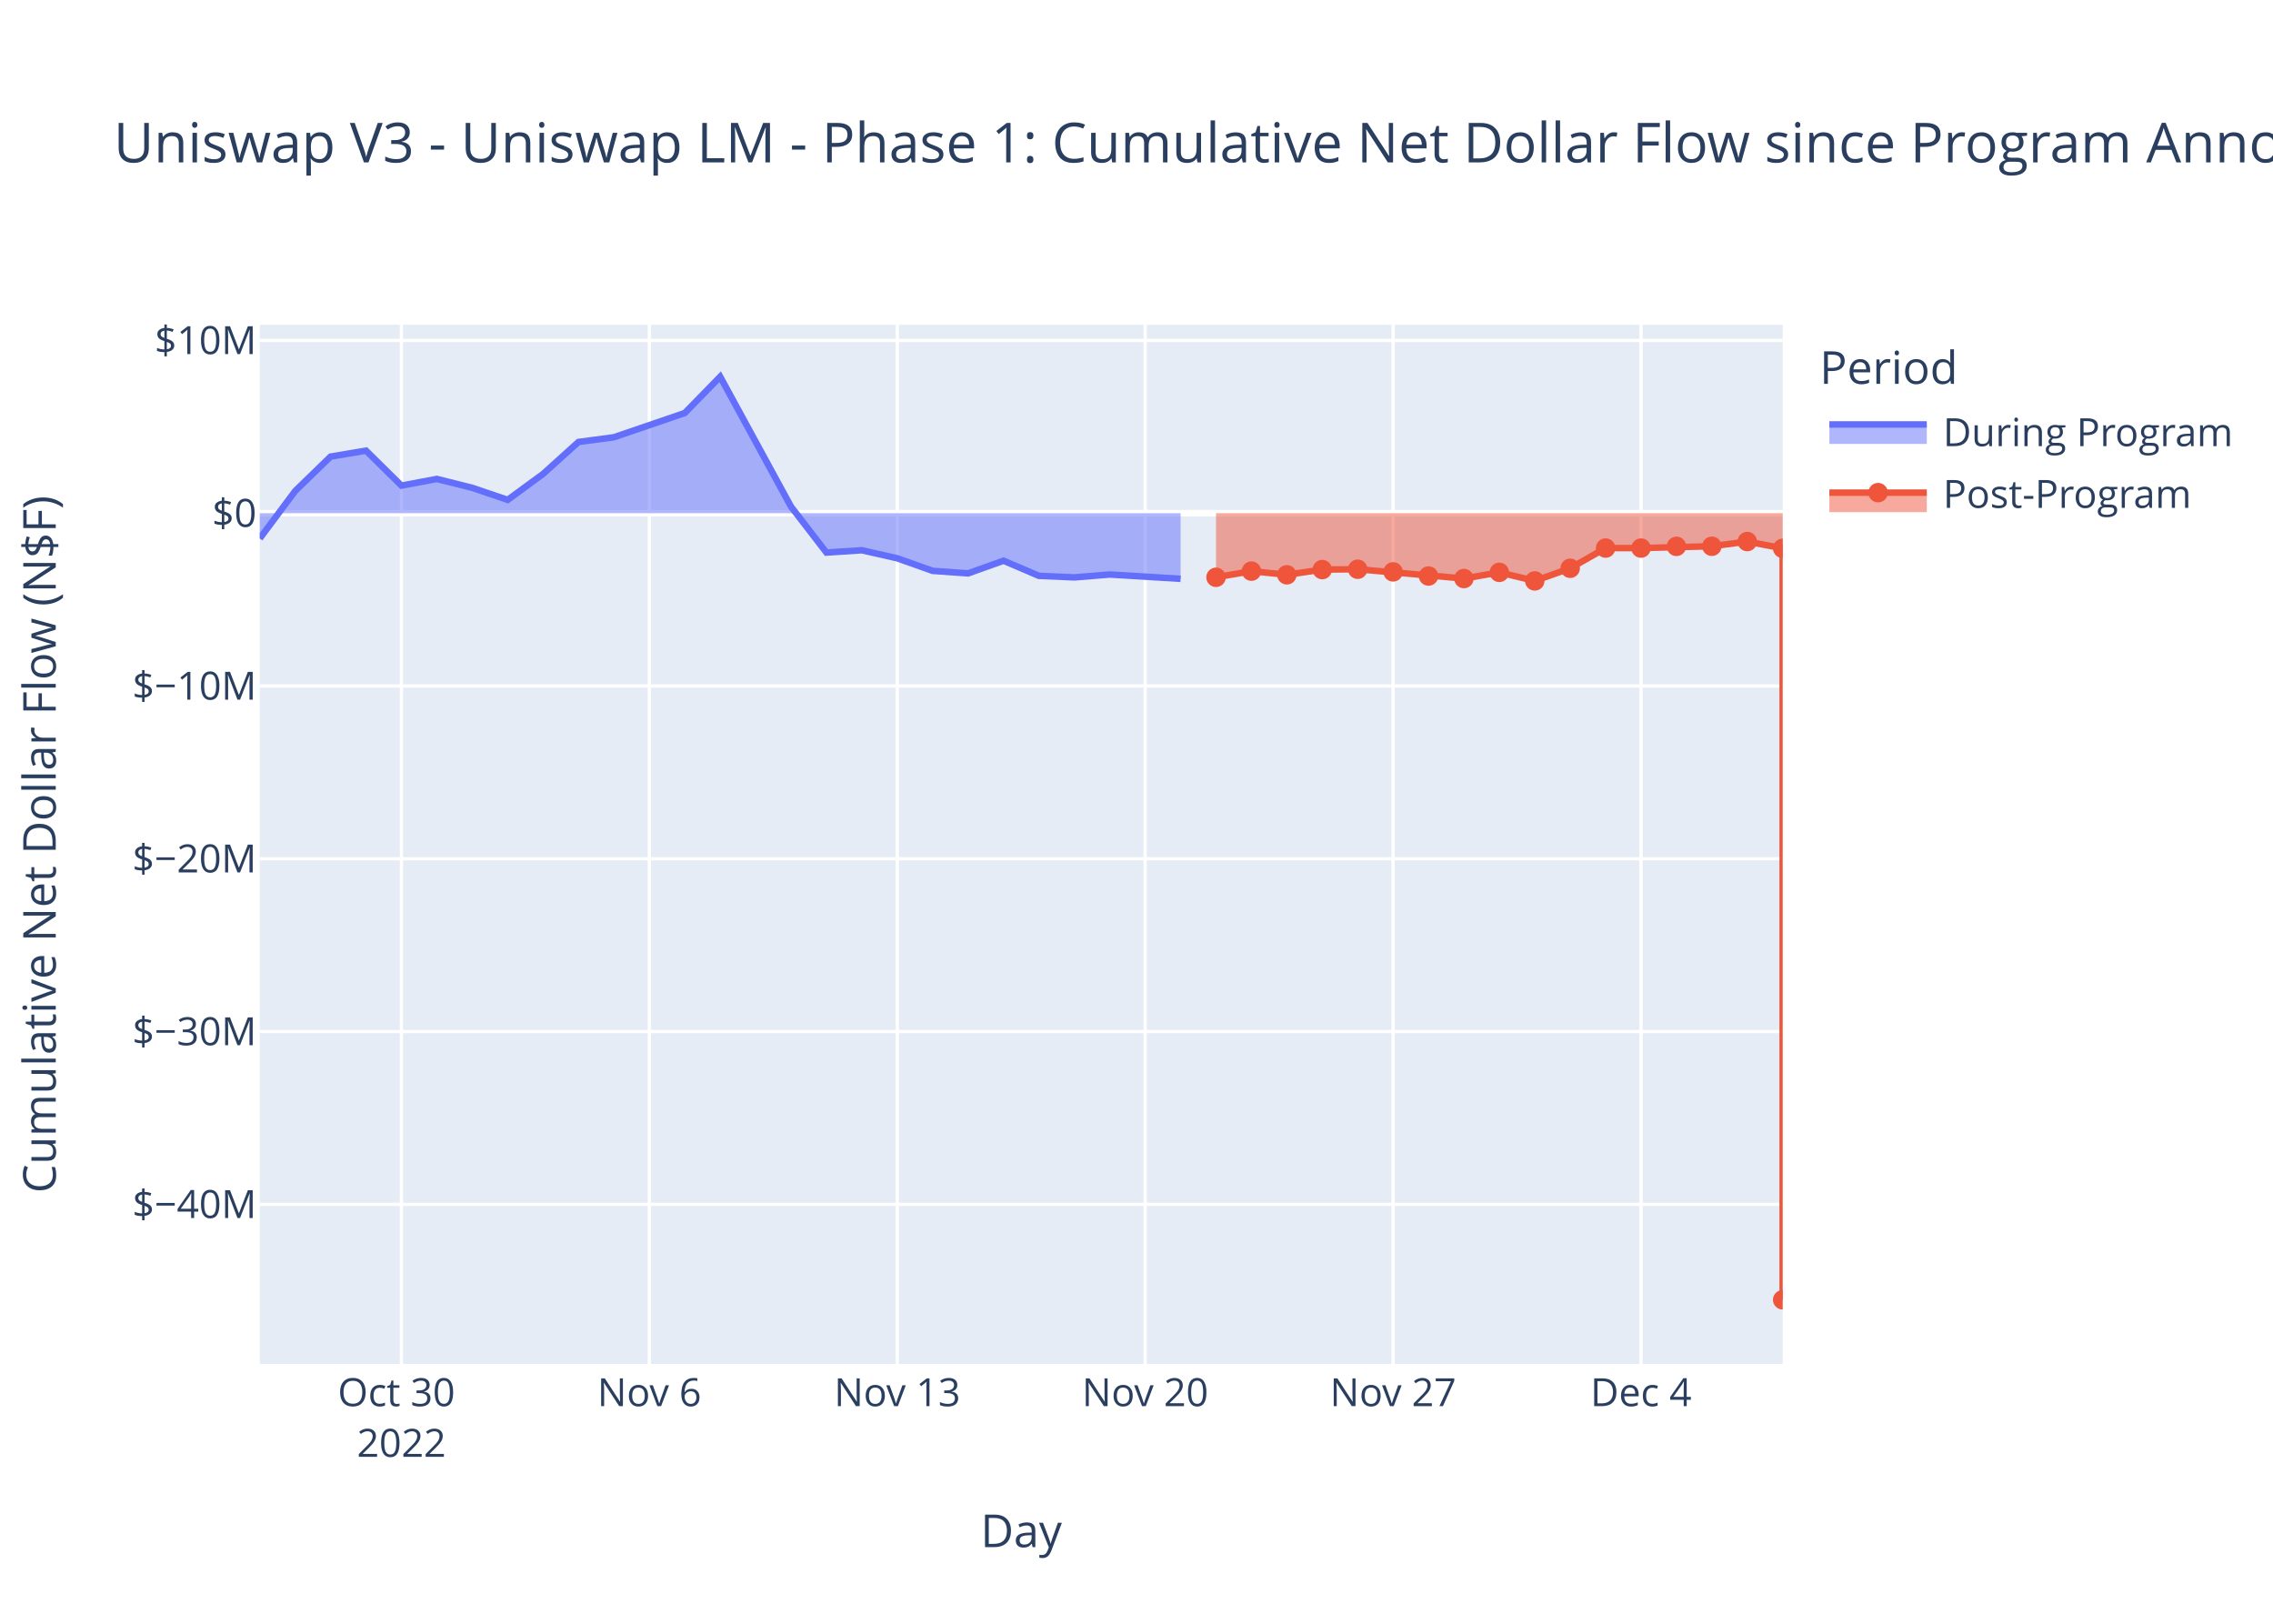
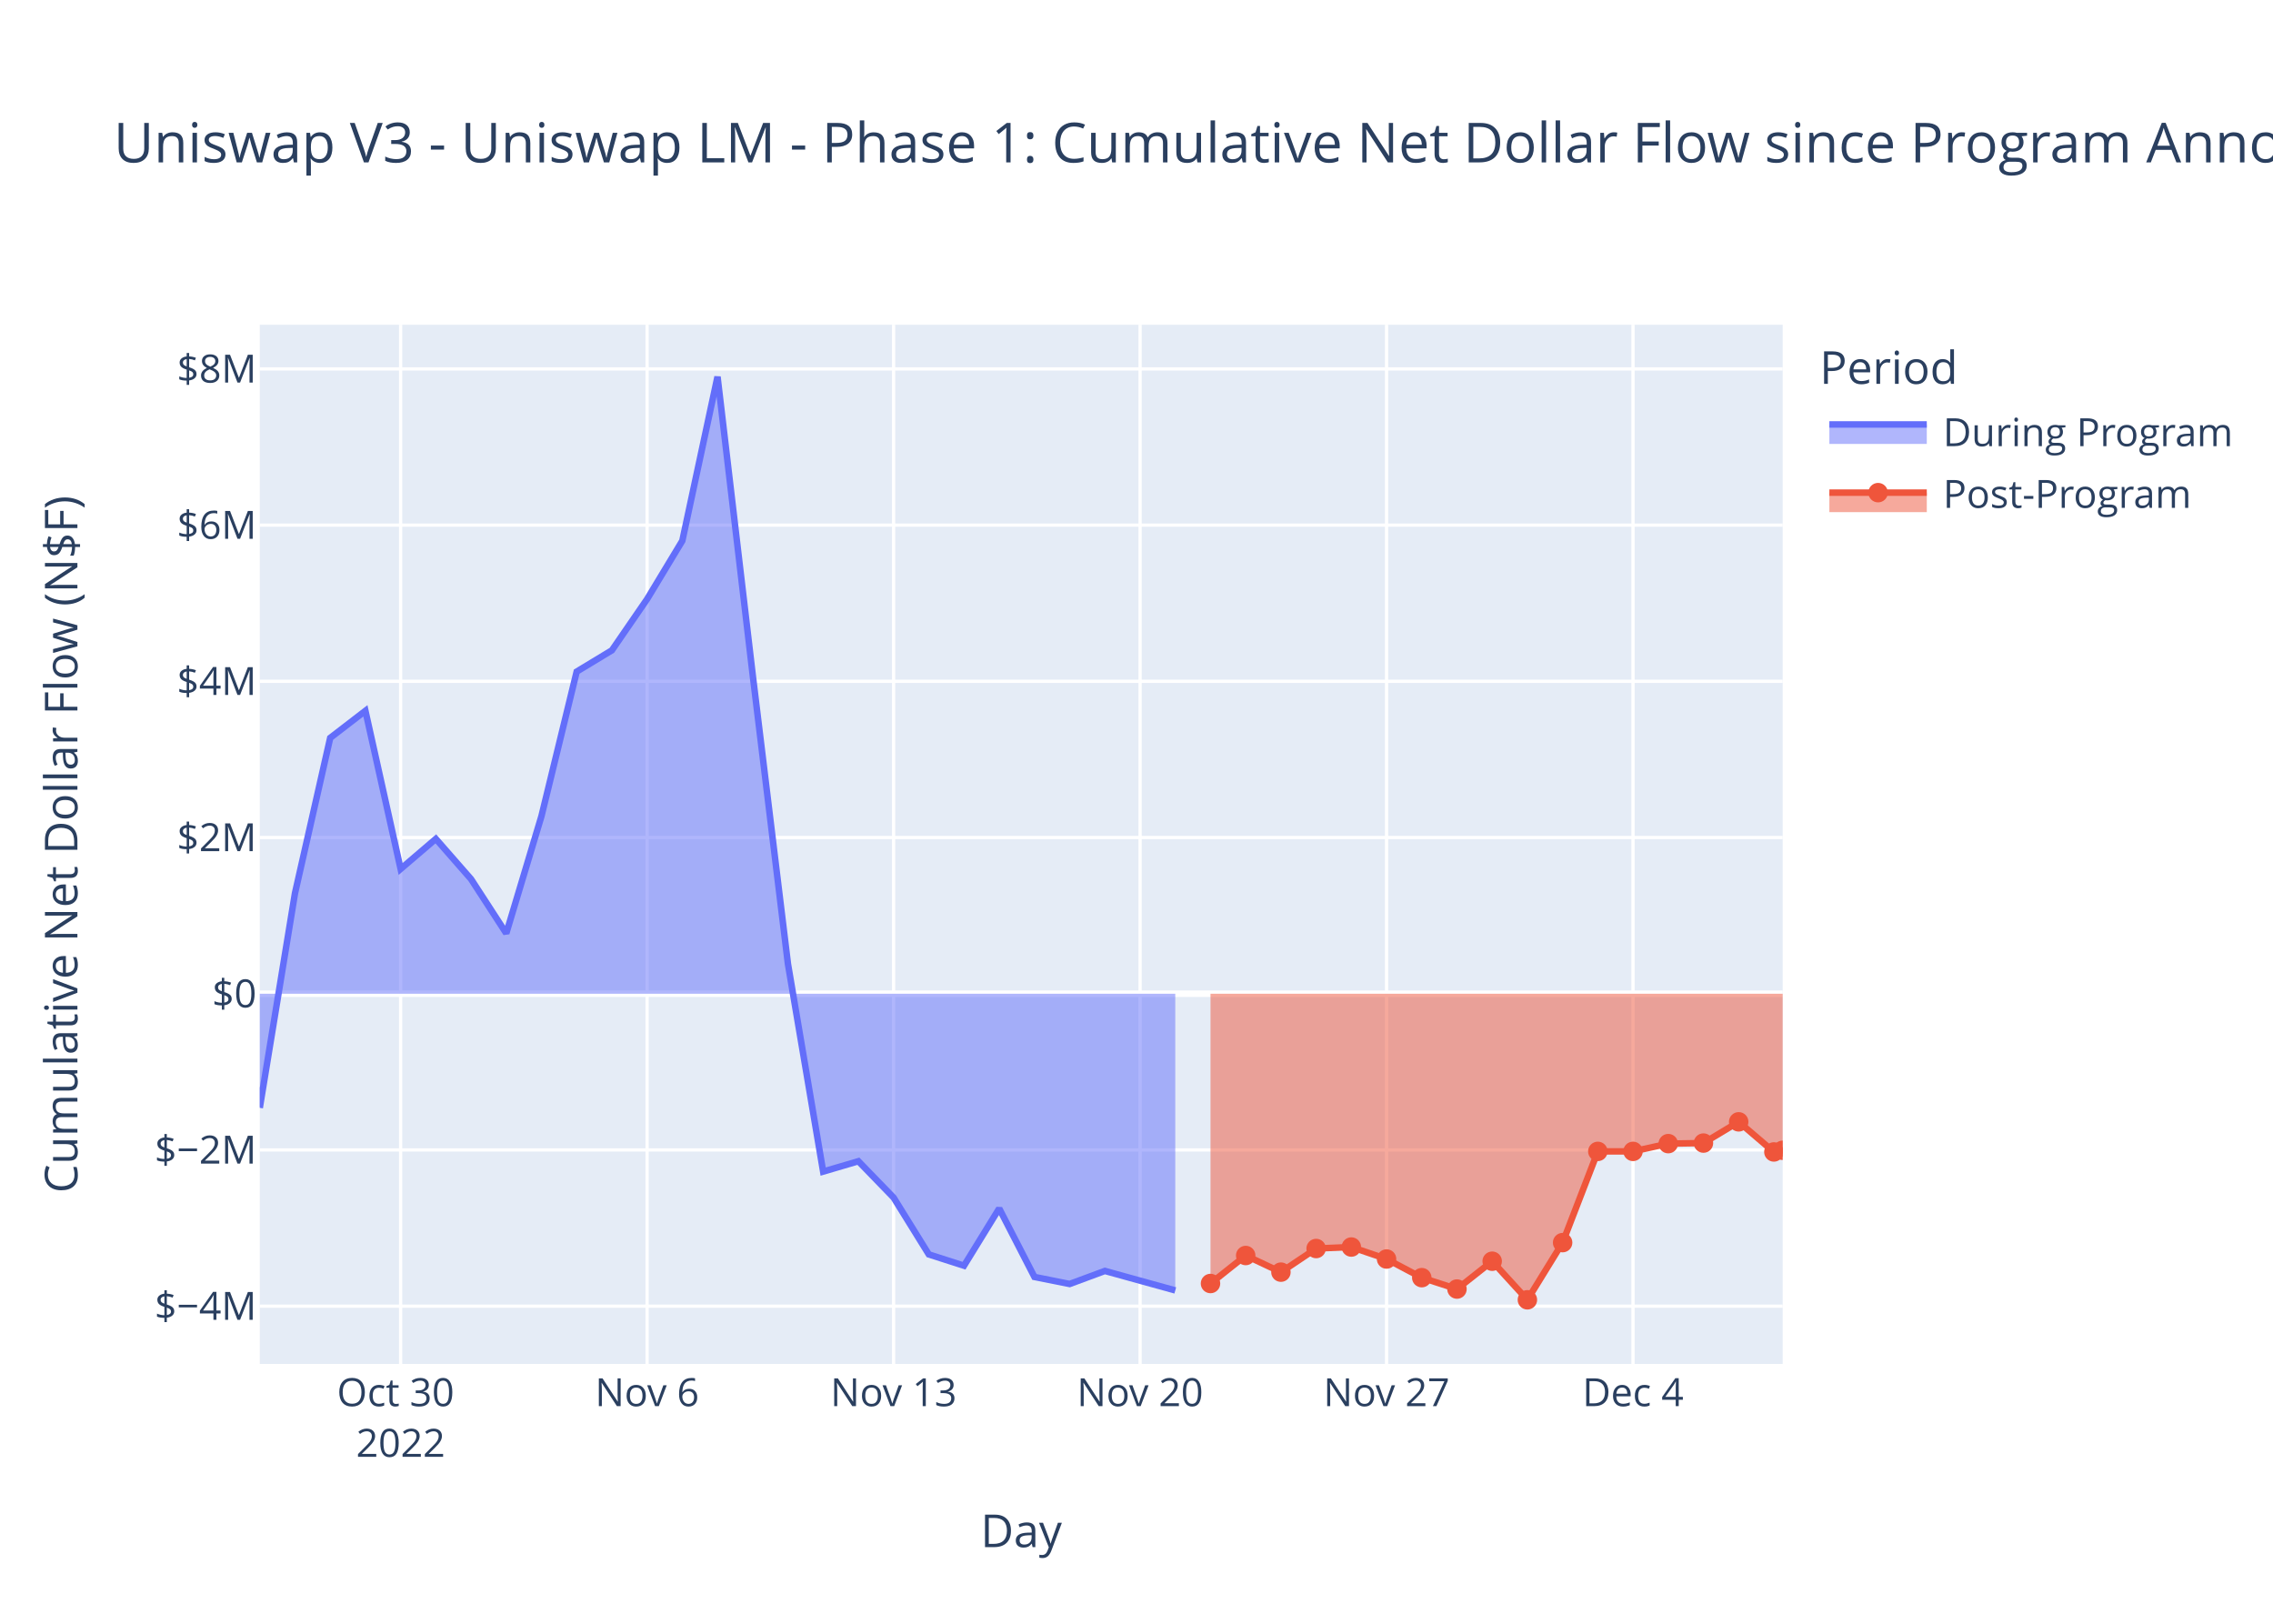
<svg xmlns="http://www.w3.org/2000/svg" class="main-svg" width="700" height="500" style="" viewBox="0 0 700 500">
  <rect x="0" y="0" width="700" height="500" style="fill: rgb(255, 255, 255); fill-opacity: 1;" />
-   <defs id="defs-672816">
+   <defs id="defs-25b6f7">
    <g class="clips">
-       <clipPath id="clip672816xyplot" class="plotclip">
+       <clipPath id="clip25b6f7xyplot" class="plotclip">
        <rect width="469" height="320" />
      </clipPath>
-       <clipPath class="axesclip" id="clip672816x">
+       <clipPath class="axesclip" id="clip25b6f7x">
        <rect x="80" y="0" width="469" height="500" />
      </clipPath>
-       <clipPath class="axesclip" id="clip672816y">
+       <clipPath class="axesclip" id="clip25b6f7y">
        <rect x="0" y="100" width="700" height="320" />
      </clipPath>
-       <clipPath class="axesclip" id="clip672816xy">
+       <clipPath class="axesclip" id="clip25b6f7xy">
        <rect x="80" y="100" width="469" height="320" />
      </clipPath>
    </g>
    <g class="gradients" />
    <g class="patterns" />
  </defs>
  <g class="bglayer">
    <rect class="bg" x="80" y="100" width="469" height="320" style="fill: rgb(229, 236, 246); fill-opacity: 1; stroke-width: 0;" />
  </g>
  <g class="layer-below">
    <g class="imagelayer" />
    <g class="shapelayer" />
  </g>
  <g class="cartesianlayer">
    <g class="subplot xy">
      <g class="layer-subplot">
        <g class="shapelayer" />
        <g class="imagelayer" />
      </g>
      <g class="minor-gridlayer">
        <g class="x" />
        <g class="y" />
      </g>
      <g class="gridlayer">
        <g class="x">
-           <path class="xgrid crisp" transform="translate(123.63,0)" d="M0,100v320" style="stroke: rgb(255, 255, 255); stroke-opacity: 1; stroke-width: 1px;" />
-           <path class="xgrid crisp" transform="translate(199.98,0)" d="M0,100v320" style="stroke: rgb(255, 255, 255); stroke-opacity: 1; stroke-width: 1px;" />
-           <path class="xgrid crisp" transform="translate(276.33,0)" d="M0,100v320" style="stroke: rgb(255, 255, 255); stroke-opacity: 1; stroke-width: 1px;" />
-           <path class="xgrid crisp" transform="translate(352.67,0)" d="M0,100v320" style="stroke: rgb(255, 255, 255); stroke-opacity: 1; stroke-width: 1px;" />
-           <path class="xgrid crisp" transform="translate(429.02,0)" d="M0,100v320" style="stroke: rgb(255, 255, 255); stroke-opacity: 1; stroke-width: 1px;" />
-           <path class="xgrid crisp" transform="translate(505.37,0)" d="M0,100v320" style="stroke: rgb(255, 255, 255); stroke-opacity: 1; stroke-width: 1px;" />
+           <path class="xgrid crisp" transform="translate(123.38,0)" d="M0,100v320" style="stroke: rgb(255, 255, 255); stroke-opacity: 1; stroke-width: 1px;" />
+           <path class="xgrid crisp" transform="translate(199.28,0)" d="M0,100v320" style="stroke: rgb(255, 255, 255); stroke-opacity: 1; stroke-width: 1px;" />
+           <path class="xgrid crisp" transform="translate(275.19,0)" d="M0,100v320" style="stroke: rgb(255, 255, 255); stroke-opacity: 1; stroke-width: 1px;" />
+           <path class="xgrid crisp" transform="translate(351.1,0)" d="M0,100v320" style="stroke: rgb(255, 255, 255); stroke-opacity: 1; stroke-width: 1px;" />
+           <path class="xgrid crisp" transform="translate(427.01,0)" d="M0,100v320" style="stroke: rgb(255, 255, 255); stroke-opacity: 1; stroke-width: 1px;" />
+           <path class="xgrid crisp" transform="translate(502.91,0)" d="M0,100v320" style="stroke: rgb(255, 255, 255); stroke-opacity: 1; stroke-width: 1px;" />
        </g>
        <g class="y">
-           <path class="ygrid crisp" transform="translate(0,370.86)" d="M80,0h469" style="stroke: rgb(255, 255, 255); stroke-opacity: 1; stroke-width: 1px;" />
-           <path class="ygrid crisp" transform="translate(0,317.65)" d="M80,0h469" style="stroke: rgb(255, 255, 255); stroke-opacity: 1; stroke-width: 1px;" />
-           <path class="ygrid crisp" transform="translate(0,264.44)" d="M80,0h469" style="stroke: rgb(255, 255, 255); stroke-opacity: 1; stroke-width: 1px;" />
-           <path class="ygrid crisp" transform="translate(0,211.24)" d="M80,0h469" style="stroke: rgb(255, 255, 255); stroke-opacity: 1; stroke-width: 1px;" />
-           <path class="ygrid crisp" transform="translate(0,104.83)" d="M80,0h469" style="stroke: rgb(255, 255, 255); stroke-opacity: 1; stroke-width: 1px;" />
+           <path class="ygrid crisp" transform="translate(0,402.21)" d="M80,0h469" style="stroke: rgb(255, 255, 255); stroke-opacity: 1; stroke-width: 1px;" />
+           <path class="ygrid crisp" transform="translate(0,354.1)" d="M80,0h469" style="stroke: rgb(255, 255, 255); stroke-opacity: 1; stroke-width: 1px;" />
+           <path class="ygrid crisp" transform="translate(0,257.9)" d="M80,0h469" style="stroke: rgb(255, 255, 255); stroke-opacity: 1; stroke-width: 1px;" />
+           <path class="ygrid crisp" transform="translate(0,209.8)" d="M80,0h469" style="stroke: rgb(255, 255, 255); stroke-opacity: 1; stroke-width: 1px;" />
+           <path class="ygrid crisp" transform="translate(0,161.7)" d="M80,0h469" style="stroke: rgb(255, 255, 255); stroke-opacity: 1; stroke-width: 1px;" />
+           <path class="ygrid crisp" transform="translate(0,113.6)" d="M80,0h469" style="stroke: rgb(255, 255, 255); stroke-opacity: 1; stroke-width: 1px;" />
        </g>
      </g>
      <g class="zerolinelayer">
-         <path class="yzl zl crisp" transform="translate(0,158.03)" d="M80,0h469" style="stroke: rgb(255, 255, 255); stroke-opacity: 1; stroke-width: 2px;" />
+         <path class="yzl zl crisp" transform="translate(0,306)" d="M80,0h469" style="stroke: rgb(255, 255, 255); stroke-opacity: 1; stroke-width: 2px;" />
      </g>
      <path class="xlines-below" />
      <path class="ylines-below" />
      <g class="overlines-below" />
      <g class="xaxislayer-below" />
      <g class="yaxislayer-below" />
      <g class="overaxes-below" />
-       <g class="plot" transform="translate(80,100)" clip-path="url(#clip672816xyplot)">
+       <g class="plot" transform="translate(80,100)" clip-path="url(#clip25b6f7xyplot)">
        <g class="scatterlayer mlayer">
-           <g class="trace scatter traceb7a4fc" style="stroke-miterlimit: 2;">
+           <g class="trace scatter tracefec560" style="stroke-miterlimit: 2;">
            <g class="fills">
              <g>
-                 <path class="js-fill" d="M283.58,58.03L0,58.03L0,65.81L10.91,51.19L21.81,40.6L32.72,38.76L43.63,49.53L54.53,47.48L65.44,50.22L76.35,53.92L87.26,45.93L98.16,36.09L109.07,34.64L130.88,27.18L141.79,16L163.6,56L174.51,70.15L185.42,69.44L196.33,71.92L207.23,75.79L218.14,76.56L229.05,72.66L239.95,77.32L250.86,77.8L261.77,76.91L283.58,78.24" style="fill: rgb(99, 110, 250); fill-opacity: 0.5; stroke-width: 0;" />
+                 <path class="js-fill" d="M281.94,206L0,206L0,241.14L10.84,175.06L21.69,127.22L32.53,118.88L43.38,167.58L54.22,158.31L65.06,170.69L75.91,187.41L86.75,151.31L97.6,106.81L108.44,100.25L119.28,84.49L130.13,66.52L140.97,16L151.82,107.94L162.66,196.82L173.5,260.77L184.35,257.58L195.19,268.77L206.04,286.27L216.88,289.75L227.72,272.13L238.57,293.21L249.41,295.38L260.26,291.36L281.94,297.36" style="fill: rgb(99, 110, 250); fill-opacity: 0.5; stroke-width: 0;" />
              </g>
            </g>
            <g class="errorbars" />
            <g class="lines">
-               <path class="js-line" d="M0,65.81L10.91,51.19L21.81,40.6L32.72,38.76L43.63,49.53L54.53,47.48L65.44,50.22L76.35,53.92L87.26,45.93L98.16,36.09L109.07,34.64L130.88,27.18L141.79,16L163.6,56L174.51,70.15L185.42,69.44L196.33,71.92L207.23,75.79L218.14,76.56L229.05,72.66L239.95,77.32L250.86,77.8L261.77,76.91L283.58,78.24" style="vector-effect: non-scaling-stroke; fill: none; stroke: rgb(99, 110, 250); stroke-opacity: 1; stroke-width: 2px; opacity: 1;" />
+               <path class="js-line" d="M0,241.14L10.84,175.06L21.69,127.22L32.53,118.88L43.38,167.58L54.22,158.31L65.06,170.69L75.91,187.41L86.75,151.31L97.6,106.81L108.44,100.25L119.28,84.49L130.13,66.52L140.97,16L151.82,107.94L162.66,196.82L173.5,260.77L184.35,257.58L195.19,268.77L206.04,286.27L216.88,289.75L227.72,272.13L238.57,293.21L249.41,295.38L260.26,291.36L281.94,297.36" style="vector-effect: non-scaling-stroke; fill: none; stroke: rgb(99, 110, 250); stroke-opacity: 1; stroke-width: 2px; opacity: 1;" />
            </g>
            <g class="points" />
            <g class="text" />
          </g>
-           <g class="trace scatter trace45b4a0" style="stroke-miterlimit: 2;">
+           <g class="trace scatter traced08b6f" style="stroke-miterlimit: 2;">
            <g class="fills">
              <g>
-                 <path class="js-fill" d="M469,58.03L294.49,58.03L294.49,77.77L305.4,75.87L316.3,77L327.21,75.39L338.12,75.29L370.84,78.15L381.74,76.25L392.65,78.88L403.56,74.99L414.47,68.77L425.37,68.77L447.19,68.21L458.09,66.76L469,68.85L469,300.25" style="fill: rgb(239, 85, 59); fill-opacity: 0.5; stroke-width: 0;" />
+                 <path class="js-fill" d="M469,206L292.79,206L292.79,295.23L303.63,286.61L314.48,291.73L325.32,284.46L336.16,284L347.01,287.69L357.85,293.43L368.69,296.94L379.54,288.37L390.38,300.25L401.23,282.64L412.07,254.55L422.91,254.55L433.76,252.16L444.6,251.99L455.45,245.45L466.29,254.72L469,254.21" style="fill: rgb(239, 85, 59); fill-opacity: 0.5; stroke-width: 0;" />
              </g>
            </g>
            <g class="errorbars" />
            <g class="lines">
-               <path class="js-line" d="M294.49,77.77L305.4,75.87L316.3,77L327.21,75.39L338.12,75.29L370.84,78.15L381.74,76.25L392.65,78.88L403.56,74.99L414.47,68.77L425.37,68.77L447.19,68.21L458.09,66.76L469,68.85L469,300.25" style="vector-effect: non-scaling-stroke; fill: none; stroke: rgb(239, 85, 59); stroke-opacity: 1; stroke-width: 2px; opacity: 1;" />
+               <path class="js-line" d="M292.79,295.23L303.63,286.61L314.48,291.73L325.32,284.46L336.16,284L347.01,287.69L357.85,293.43L368.69,296.94L379.54,288.37L390.38,300.25L401.23,282.64L412.07,254.55L422.91,254.55L433.76,252.16L444.6,251.99L455.45,245.45L466.29,254.72L469,254.21" style="vector-effect: non-scaling-stroke; fill: none; stroke: rgb(239, 85, 59); stroke-opacity: 1; stroke-width: 2px; opacity: 1;" />
            </g>
            <g class="points">
-               <path class="point" transform="translate(294.49,77.77)" d="M3,0A3,3 0 1,1 0,-3A3,3 0 0,1 3,0Z" style="opacity: 1; stroke-width: 0px; fill: rgb(239, 85, 59); fill-opacity: 1;" />
-               <path class="point" transform="translate(305.4,75.87)" d="M3,0A3,3 0 1,1 0,-3A3,3 0 0,1 3,0Z" style="opacity: 1; stroke-width: 0px; fill: rgb(239, 85, 59); fill-opacity: 1;" />
-               <path class="point" transform="translate(316.3,77)" d="M3,0A3,3 0 1,1 0,-3A3,3 0 0,1 3,0Z" style="opacity: 1; stroke-width: 0px; fill: rgb(239, 85, 59); fill-opacity: 1;" />
-               <path class="point" transform="translate(327.21,75.39)" d="M3,0A3,3 0 1,1 0,-3A3,3 0 0,1 3,0Z" style="opacity: 1; stroke-width: 0px; fill: rgb(239, 85, 59); fill-opacity: 1;" />
-               <path class="point" transform="translate(338.12,75.29)" d="M3,0A3,3 0 1,1 0,-3A3,3 0 0,1 3,0Z" style="opacity: 1; stroke-width: 0px; fill: rgb(239, 85, 59); fill-opacity: 1;" />
-               <path class="point" transform="translate(349.02,76.1)" d="M3,0A3,3 0 1,1 0,-3A3,3 0 0,1 3,0Z" style="opacity: 1; stroke-width: 0px; fill: rgb(239, 85, 59); fill-opacity: 1;" />
-               <path class="point" transform="translate(359.93,77.37)" d="M3,0A3,3 0 1,1 0,-3A3,3 0 0,1 3,0Z" style="opacity: 1; stroke-width: 0px; fill: rgb(239, 85, 59); fill-opacity: 1;" />
-               <path class="point" transform="translate(370.84,78.15)" d="M3,0A3,3 0 1,1 0,-3A3,3 0 0,1 3,0Z" style="opacity: 1; stroke-width: 0px; fill: rgb(239, 85, 59); fill-opacity: 1;" />
-               <path class="point" transform="translate(381.74,76.25)" d="M3,0A3,3 0 1,1 0,-3A3,3 0 0,1 3,0Z" style="opacity: 1; stroke-width: 0px; fill: rgb(239, 85, 59); fill-opacity: 1;" />
-               <path class="point" transform="translate(392.65,78.88)" d="M3,0A3,3 0 1,1 0,-3A3,3 0 0,1 3,0Z" style="opacity: 1; stroke-width: 0px; fill: rgb(239, 85, 59); fill-opacity: 1;" />
-               <path class="point" transform="translate(403.56,74.99)" d="M3,0A3,3 0 1,1 0,-3A3,3 0 0,1 3,0Z" style="opacity: 1; stroke-width: 0px; fill: rgb(239, 85, 59); fill-opacity: 1;" />
-               <path class="point" transform="translate(414.47,68.77)" d="M3,0A3,3 0 1,1 0,-3A3,3 0 0,1 3,0Z" style="opacity: 1; stroke-width: 0px; fill: rgb(239, 85, 59); fill-opacity: 1;" />
-               <path class="point" transform="translate(425.37,68.77)" d="M3,0A3,3 0 1,1 0,-3A3,3 0 0,1 3,0Z" style="opacity: 1; stroke-width: 0px; fill: rgb(239, 85, 59); fill-opacity: 1;" />
-               <path class="point" transform="translate(436.28,68.24)" d="M3,0A3,3 0 1,1 0,-3A3,3 0 0,1 3,0Z" style="opacity: 1; stroke-width: 0px; fill: rgb(239, 85, 59); fill-opacity: 1;" />
-               <path class="point" transform="translate(447.19,68.21)" d="M3,0A3,3 0 1,1 0,-3A3,3 0 0,1 3,0Z" style="opacity: 1; stroke-width: 0px; fill: rgb(239, 85, 59); fill-opacity: 1;" />
-               <path class="point" transform="translate(458.09,66.76)" d="M3,0A3,3 0 1,1 0,-3A3,3 0 0,1 3,0Z" style="opacity: 1; stroke-width: 0px; fill: rgb(239, 85, 59); fill-opacity: 1;" />
-               <path class="point" transform="translate(469,68.85)" d="M3,0A3,3 0 1,1 0,-3A3,3 0 0,1 3,0Z" style="opacity: 1; stroke-width: 0px; fill: rgb(239, 85, 59); fill-opacity: 1;" />
-               <path class="point" transform="translate(469,300.25)" d="M3,0A3,3 0 1,1 0,-3A3,3 0 0,1 3,0Z" style="opacity: 1; stroke-width: 0px; fill: rgb(239, 85, 59); fill-opacity: 1;" />
+               <path class="point" transform="translate(292.79,295.23)" d="M3,0A3,3 0 1,1 0,-3A3,3 0 0,1 3,0Z" style="opacity: 1; stroke-width: 0px; fill: rgb(239, 85, 59); fill-opacity: 1;" />
+               <path class="point" transform="translate(303.63,286.61)" d="M3,0A3,3 0 1,1 0,-3A3,3 0 0,1 3,0Z" style="opacity: 1; stroke-width: 0px; fill: rgb(239, 85, 59); fill-opacity: 1;" />
+               <path class="point" transform="translate(314.48,291.73)" d="M3,0A3,3 0 1,1 0,-3A3,3 0 0,1 3,0Z" style="opacity: 1; stroke-width: 0px; fill: rgb(239, 85, 59); fill-opacity: 1;" />
+               <path class="point" transform="translate(325.32,284.46)" d="M3,0A3,3 0 1,1 0,-3A3,3 0 0,1 3,0Z" style="opacity: 1; stroke-width: 0px; fill: rgb(239, 85, 59); fill-opacity: 1;" />
+               <path class="point" transform="translate(336.16,284)" d="M3,0A3,3 0 1,1 0,-3A3,3 0 0,1 3,0Z" style="opacity: 1; stroke-width: 0px; fill: rgb(239, 85, 59); fill-opacity: 1;" />
+               <path class="point" transform="translate(347.01,287.69)" d="M3,0A3,3 0 1,1 0,-3A3,3 0 0,1 3,0Z" style="opacity: 1; stroke-width: 0px; fill: rgb(239, 85, 59); fill-opacity: 1;" />
+               <path class="point" transform="translate(357.85,293.43)" d="M3,0A3,3 0 1,1 0,-3A3,3 0 0,1 3,0Z" style="opacity: 1; stroke-width: 0px; fill: rgb(239, 85, 59); fill-opacity: 1;" />
+               <path class="point" transform="translate(368.69,296.94)" d="M3,0A3,3 0 1,1 0,-3A3,3 0 0,1 3,0Z" style="opacity: 1; stroke-width: 0px; fill: rgb(239, 85, 59); fill-opacity: 1;" />
+               <path class="point" transform="translate(379.54,288.37)" d="M3,0A3,3 0 1,1 0,-3A3,3 0 0,1 3,0Z" style="opacity: 1; stroke-width: 0px; fill: rgb(239, 85, 59); fill-opacity: 1;" />
+               <path class="point" transform="translate(390.38,300.25)" d="M3,0A3,3 0 1,1 0,-3A3,3 0 0,1 3,0Z" style="opacity: 1; stroke-width: 0px; fill: rgb(239, 85, 59); fill-opacity: 1;" />
+               <path class="point" transform="translate(401.23,282.64)" d="M3,0A3,3 0 1,1 0,-3A3,3 0 0,1 3,0Z" style="opacity: 1; stroke-width: 0px; fill: rgb(239, 85, 59); fill-opacity: 1;" />
+               <path class="point" transform="translate(412.07,254.55)" d="M3,0A3,3 0 1,1 0,-3A3,3 0 0,1 3,0Z" style="opacity: 1; stroke-width: 0px; fill: rgb(239, 85, 59); fill-opacity: 1;" />
+               <path class="point" transform="translate(422.91,254.55)" d="M3,0A3,3 0 1,1 0,-3A3,3 0 0,1 3,0Z" style="opacity: 1; stroke-width: 0px; fill: rgb(239, 85, 59); fill-opacity: 1;" />
+               <path class="point" transform="translate(433.76,252.16)" d="M3,0A3,3 0 1,1 0,-3A3,3 0 0,1 3,0Z" style="opacity: 1; stroke-width: 0px; fill: rgb(239, 85, 59); fill-opacity: 1;" />
+               <path class="point" transform="translate(444.6,251.99)" d="M3,0A3,3 0 1,1 0,-3A3,3 0 0,1 3,0Z" style="opacity: 1; stroke-width: 0px; fill: rgb(239, 85, 59); fill-opacity: 1;" />
+               <path class="point" transform="translate(455.45,245.45)" d="M3,0A3,3 0 1,1 0,-3A3,3 0 0,1 3,0Z" style="opacity: 1; stroke-width: 0px; fill: rgb(239, 85, 59); fill-opacity: 1;" />
+               <path class="point" transform="translate(466.29,254.72)" d="M3,0A3,3 0 1,1 0,-3A3,3 0 0,1 3,0Z" style="opacity: 1; stroke-width: 0px; fill: rgb(239, 85, 59); fill-opacity: 1;" />
+               <path class="point" transform="translate(469,254.21)" d="M3,0A3,3 0 1,1 0,-3A3,3 0 0,1 3,0Z" style="opacity: 1; stroke-width: 0px; fill: rgb(239, 85, 59); fill-opacity: 1;" />
            </g>
            <g class="text" />
          </g>
        </g>
      </g>
      <g class="overplot" />
      <path class="xlines-above crisp" d="M0,0" style="fill: none;" />
      <path class="ylines-above crisp" d="M0,0" style="fill: none;" />
      <g class="overlines-above" />
      <g class="xaxislayer-above">
        <g class="xtick">
-           <text text-anchor="middle" x="0" y="433" transform="translate(123.63,0)" style="font-family: 'Open Sans', verdana, arial, sans-serif; font-size: 12px; fill: rgb(42, 63, 95); fill-opacity: 1; white-space: pre; opacity: 1;">
+           <text text-anchor="middle" x="0" y="433" transform="translate(123.38,0)" style="font-family: 'Open Sans', verdana, arial, sans-serif; font-size: 12px; fill: rgb(42, 63, 95); fill-opacity: 1; white-space: pre; opacity: 1;">
            <tspan class="line" dy="0em" x="0" y="433">Oct 30</tspan>
            <tspan class="line" dy="1.3em" x="0" y="433">2022</tspan>
          </text>
        </g>
        <g class="xtick">
-           <text text-anchor="middle" x="0" y="433" style="font-family: 'Open Sans', verdana, arial, sans-serif; font-size: 12px; fill: rgb(42, 63, 95); fill-opacity: 1; white-space: pre; opacity: 1;" transform="translate(199.98,0)">Nov 6</text>
-         </g>
-         <g class="xtick">
-           <text text-anchor="middle" x="0" y="433" style="font-family: 'Open Sans', verdana, arial, sans-serif; font-size: 12px; fill: rgb(42, 63, 95); fill-opacity: 1; white-space: pre; opacity: 1;" transform="translate(276.33,0)">Nov 13</text>
-         </g>
-         <g class="xtick">
-           <text text-anchor="middle" x="0" y="433" style="font-family: 'Open Sans', verdana, arial, sans-serif; font-size: 12px; fill: rgb(42, 63, 95); fill-opacity: 1; white-space: pre; opacity: 1;" transform="translate(352.67,0)">Nov 20</text>
-         </g>
-         <g class="xtick">
-           <text text-anchor="middle" x="0" y="433" style="font-family: 'Open Sans', verdana, arial, sans-serif; font-size: 12px; fill: rgb(42, 63, 95); fill-opacity: 1; white-space: pre; opacity: 1;" transform="translate(429.02,0)">Nov 27</text>
-         </g>
-         <g class="xtick">
-           <text text-anchor="middle" x="0" y="433" style="font-family: 'Open Sans', verdana, arial, sans-serif; font-size: 12px; fill: rgb(42, 63, 95); fill-opacity: 1; white-space: pre; opacity: 1;" transform="translate(505.37,0)">Dec 4</text>
+           <text text-anchor="middle" x="0" y="433" style="font-family: 'Open Sans', verdana, arial, sans-serif; font-size: 12px; fill: rgb(42, 63, 95); fill-opacity: 1; white-space: pre; opacity: 1;" transform="translate(199.28,0)">Nov 6</text>
+         </g>
+         <g class="xtick">
+           <text text-anchor="middle" x="0" y="433" style="font-family: 'Open Sans', verdana, arial, sans-serif; font-size: 12px; fill: rgb(42, 63, 95); fill-opacity: 1; white-space: pre; opacity: 1;" transform="translate(275.19,0)">Nov 13</text>
+         </g>
+         <g class="xtick">
+           <text text-anchor="middle" x="0" y="433" style="font-family: 'Open Sans', verdana, arial, sans-serif; font-size: 12px; fill: rgb(42, 63, 95); fill-opacity: 1; white-space: pre; opacity: 1;" transform="translate(351.1,0)">Nov 20</text>
+         </g>
+         <g class="xtick">
+           <text text-anchor="middle" x="0" y="433" style="font-family: 'Open Sans', verdana, arial, sans-serif; font-size: 12px; fill: rgb(42, 63, 95); fill-opacity: 1; white-space: pre; opacity: 1;" transform="translate(427.01,0)">Nov 27</text>
+         </g>
+         <g class="xtick">
+           <text text-anchor="middle" x="0" y="433" style="font-family: 'Open Sans', verdana, arial, sans-serif; font-size: 12px; fill: rgb(42, 63, 95); fill-opacity: 1; white-space: pre; opacity: 1;" transform="translate(502.91,0)">Dec 4</text>
        </g>
      </g>
      <g class="yaxislayer-above">
        <g class="ytick">
-           <text text-anchor="end" x="79" y="4.2" transform="translate(0,370.86)" style="font-family: 'Open Sans', verdana, arial, sans-serif; font-size: 12px; fill: rgb(42, 63, 95); fill-opacity: 1; white-space: pre; opacity: 1;">$−40M</text>
-         </g>
-         <g class="ytick">
-           <text text-anchor="end" x="79" y="4.2" style="font-family: 'Open Sans', verdana, arial, sans-serif; font-size: 12px; fill: rgb(42, 63, 95); fill-opacity: 1; white-space: pre; opacity: 1;" transform="translate(0,317.65)">$−30M</text>
-         </g>
-         <g class="ytick">
-           <text text-anchor="end" x="79" y="4.2" style="font-family: 'Open Sans', verdana, arial, sans-serif; font-size: 12px; fill: rgb(42, 63, 95); fill-opacity: 1; white-space: pre; opacity: 1;" transform="translate(0,264.44)">$−20M</text>
-         </g>
-         <g class="ytick">
-           <text text-anchor="end" x="79" y="4.2" style="font-family: 'Open Sans', verdana, arial, sans-serif; font-size: 12px; fill: rgb(42, 63, 95); fill-opacity: 1; white-space: pre; opacity: 1;" transform="translate(0,211.24)">$−10M</text>
-         </g>
-         <g class="ytick">
-           <text text-anchor="end" x="79" y="4.2" style="font-family: 'Open Sans', verdana, arial, sans-serif; font-size: 12px; fill: rgb(42, 63, 95); fill-opacity: 1; white-space: pre; opacity: 1;" transform="translate(0,158.03)">$0</text>
-         </g>
-         <g class="ytick">
-           <text text-anchor="end" x="79" y="4.2" style="font-family: 'Open Sans', verdana, arial, sans-serif; font-size: 12px; fill: rgb(42, 63, 95); fill-opacity: 1; white-space: pre; opacity: 1;" transform="translate(0,104.83)">$10M</text>
+           <text text-anchor="end" x="79" y="4.2" transform="translate(0,402.21)" style="font-family: 'Open Sans', verdana, arial, sans-serif; font-size: 12px; fill: rgb(42, 63, 95); fill-opacity: 1; white-space: pre; opacity: 1;">$−4M</text>
+         </g>
+         <g class="ytick">
+           <text text-anchor="end" x="79" y="4.2" style="font-family: 'Open Sans', verdana, arial, sans-serif; font-size: 12px; fill: rgb(42, 63, 95); fill-opacity: 1; white-space: pre; opacity: 1;" transform="translate(0,354.1)">$−2M</text>
+         </g>
+         <g class="ytick">
+           <text text-anchor="end" x="79" y="4.2" style="font-family: 'Open Sans', verdana, arial, sans-serif; font-size: 12px; fill: rgb(42, 63, 95); fill-opacity: 1; white-space: pre; opacity: 1;" transform="translate(0,306)">$0</text>
+         </g>
+         <g class="ytick">
+           <text text-anchor="end" x="79" y="4.2" style="font-family: 'Open Sans', verdana, arial, sans-serif; font-size: 12px; fill: rgb(42, 63, 95); fill-opacity: 1; white-space: pre; opacity: 1;" transform="translate(0,257.9)">$2M</text>
+         </g>
+         <g class="ytick">
+           <text text-anchor="end" x="79" y="4.2" style="font-family: 'Open Sans', verdana, arial, sans-serif; font-size: 12px; fill: rgb(42, 63, 95); fill-opacity: 1; white-space: pre; opacity: 1;" transform="translate(0,209.8)">$4M</text>
+         </g>
+         <g class="ytick">
+           <text text-anchor="end" x="79" y="4.2" style="font-family: 'Open Sans', verdana, arial, sans-serif; font-size: 12px; fill: rgb(42, 63, 95); fill-opacity: 1; white-space: pre; opacity: 1;" transform="translate(0,161.7)">$6M</text>
+         </g>
+         <g class="ytick">
+           <text text-anchor="end" x="79" y="4.2" style="font-family: 'Open Sans', verdana, arial, sans-serif; font-size: 12px; fill: rgb(42, 63, 95); fill-opacity: 1; white-space: pre; opacity: 1;" transform="translate(0,113.6)">$8M</text>
        </g>
      </g>
      <g class="overaxes-above" />
    </g>
  </g>
  <g class="polarlayer" />
  <g class="smithlayer" />
  <g class="ternarylayer" />
  <g class="geolayer" />
  <g class="funnelarealayer" />
  <g class="pielayer" />
  <g class="iciclelayer" />
  <g class="treemaplayer" />
  <g class="sunburstlayer" />
  <g class="glimages" />
-   <defs id="topdefs-672816">
+   <defs id="topdefs-25b6f7">
    <g class="clips" />
-     <clipPath id="legend672816">
+     <clipPath id="legend25b6f7">
      <rect width="130" height="67" x="0" y="0" />
    </clipPath>
  </defs>
  <g class="layer-above">
    <g class="imagelayer" />
    <g class="shapelayer" />
  </g>
  <g class="infolayer">
    <g class="legend" pointer-events="all" transform="translate(558.38,100)">
      <rect class="bg" shape-rendering="crispEdges" width="130" height="67" x="0" y="0" style="stroke: rgb(68, 68, 68); stroke-opacity: 1; fill: rgb(255, 255, 255); fill-opacity: 1; stroke-width: 0px;" />
-       <g class="scrollbox" transform="" clip-path="url(#legend672816)">
+       <g class="scrollbox" transform="" clip-path="url(#legend25b6f7)">
        <text class="legendtitletext" text-anchor="start" x="2" y="18.2" style="font-family: 'Open Sans', verdana, arial, sans-serif; font-size: 14px; fill: rgb(42, 63, 95); fill-opacity: 1; white-space: pre;">Period</text>
        <g class="groups">
          <g class="traces" transform="translate(0,32.7)" style="opacity: 1;">
            <text class="legendtext" text-anchor="start" x="40" y="4.68" style="font-family: 'Open Sans', verdana, arial, sans-serif; font-size: 12px; fill: rgb(42, 63, 95); fill-opacity: 1; white-space: pre;">During Program</text>
            <g class="layers">
              <g class="legendfill">
                <path class="js-fill" d="M5,-2h30v6h-30z" style="stroke-width: 0; fill: rgb(99, 110, 250); fill-opacity: 0.5;" />
              </g>
              <g class="legendlines">
                <path class="js-line" d="M5,-2h30" style="fill: none; stroke: rgb(99, 110, 250); stroke-opacity: 1; stroke-width: 2px;" />
              </g>
              <g class="legendsymbols">
                <g class="legendpoints" />
              </g>
            </g>
            <rect class="legendtoggle" x="0" y="-9.5" width="124.703" height="19" style="fill: rgb(0, 0, 0); fill-opacity: 0;" />
          </g>
          <g class="traces" transform="translate(0,51.7)" style="opacity: 1;">
            <text class="legendtext" text-anchor="start" x="40" y="4.68" style="font-family: 'Open Sans', verdana, arial, sans-serif; font-size: 12px; fill: rgb(42, 63, 95); fill-opacity: 1; white-space: pre;">Post-Program</text>
            <g class="layers">
              <g class="legendfill">
                <path class="js-fill" d="M5,0h30v6h-30z" style="stroke-width: 0; fill: rgb(239, 85, 59); fill-opacity: 0.5;" />
              </g>
              <g class="legendlines">
                <path class="js-line" d="M5,0h30" style="fill: none; stroke: rgb(239, 85, 59); stroke-opacity: 1; stroke-width: 2px;" />
              </g>
              <g class="legendsymbols">
                <g class="legendpoints">
                  <path class="scatterpts" transform="translate(20,0)" d="M3,0A3,3 0 1,1 0,-3A3,3 0 0,1 3,0Z" style="opacity: 1; stroke-width: 0px; fill: rgb(239, 85, 59); fill-opacity: 1;" />
                </g>
              </g>
            </g>
            <rect class="legendtoggle" x="0" y="-9.5" width="124.703" height="19" style="fill: rgb(0, 0, 0); fill-opacity: 0;" />
          </g>
        </g>
      </g>
      <rect class="scrollbar" rx="20" ry="3" width="0" height="0" x="0" y="0" style="fill: rgb(128, 139, 164); fill-opacity: 1;" />
    </g>
    <g class="g-gtitle">
      <text class="gtitle" x="35" y="50" text-anchor="start" dy="0em" style="font-family: 'Open Sans', verdana, arial, sans-serif; font-size: 17px; fill: rgb(42, 63, 95); opacity: 1; font-weight: normal; white-space: pre;">Uniswap V3 - Uniswap LM - Phase 1: Cumulative Net Dollar Flow since Program Announcement</text>
    </g>
    <g class="g-xtitle">
      <text class="xtitle" x="314.5" y="476.409" text-anchor="middle" style="font-family: 'Open Sans', verdana, arial, sans-serif; font-size: 14px; fill: rgb(42, 63, 95); opacity: 1; font-weight: normal; white-space: pre;">Day</text>
    </g>
    <g class="g-ytitle">
-       <text class="ytitle" transform="rotate(-90,17.16875,260)" x="17.169" y="260" text-anchor="middle" style="font-family: 'Open Sans', verdana, arial, sans-serif; font-size: 14px; fill: rgb(42, 63, 95); opacity: 1; font-weight: normal; white-space: pre;">Cumulative Net Dollar Flow (N$F)</text>
+       <text class="ytitle" transform="rotate(-90,23.84063,260)" x="23.841" y="260" text-anchor="middle" style="font-family: 'Open Sans', verdana, arial, sans-serif; font-size: 14px; fill: rgb(42, 63, 95); opacity: 1; font-weight: normal; white-space: pre;">Cumulative Net Dollar Flow (N$F)</text>
    </g>
  </g>
</svg>
